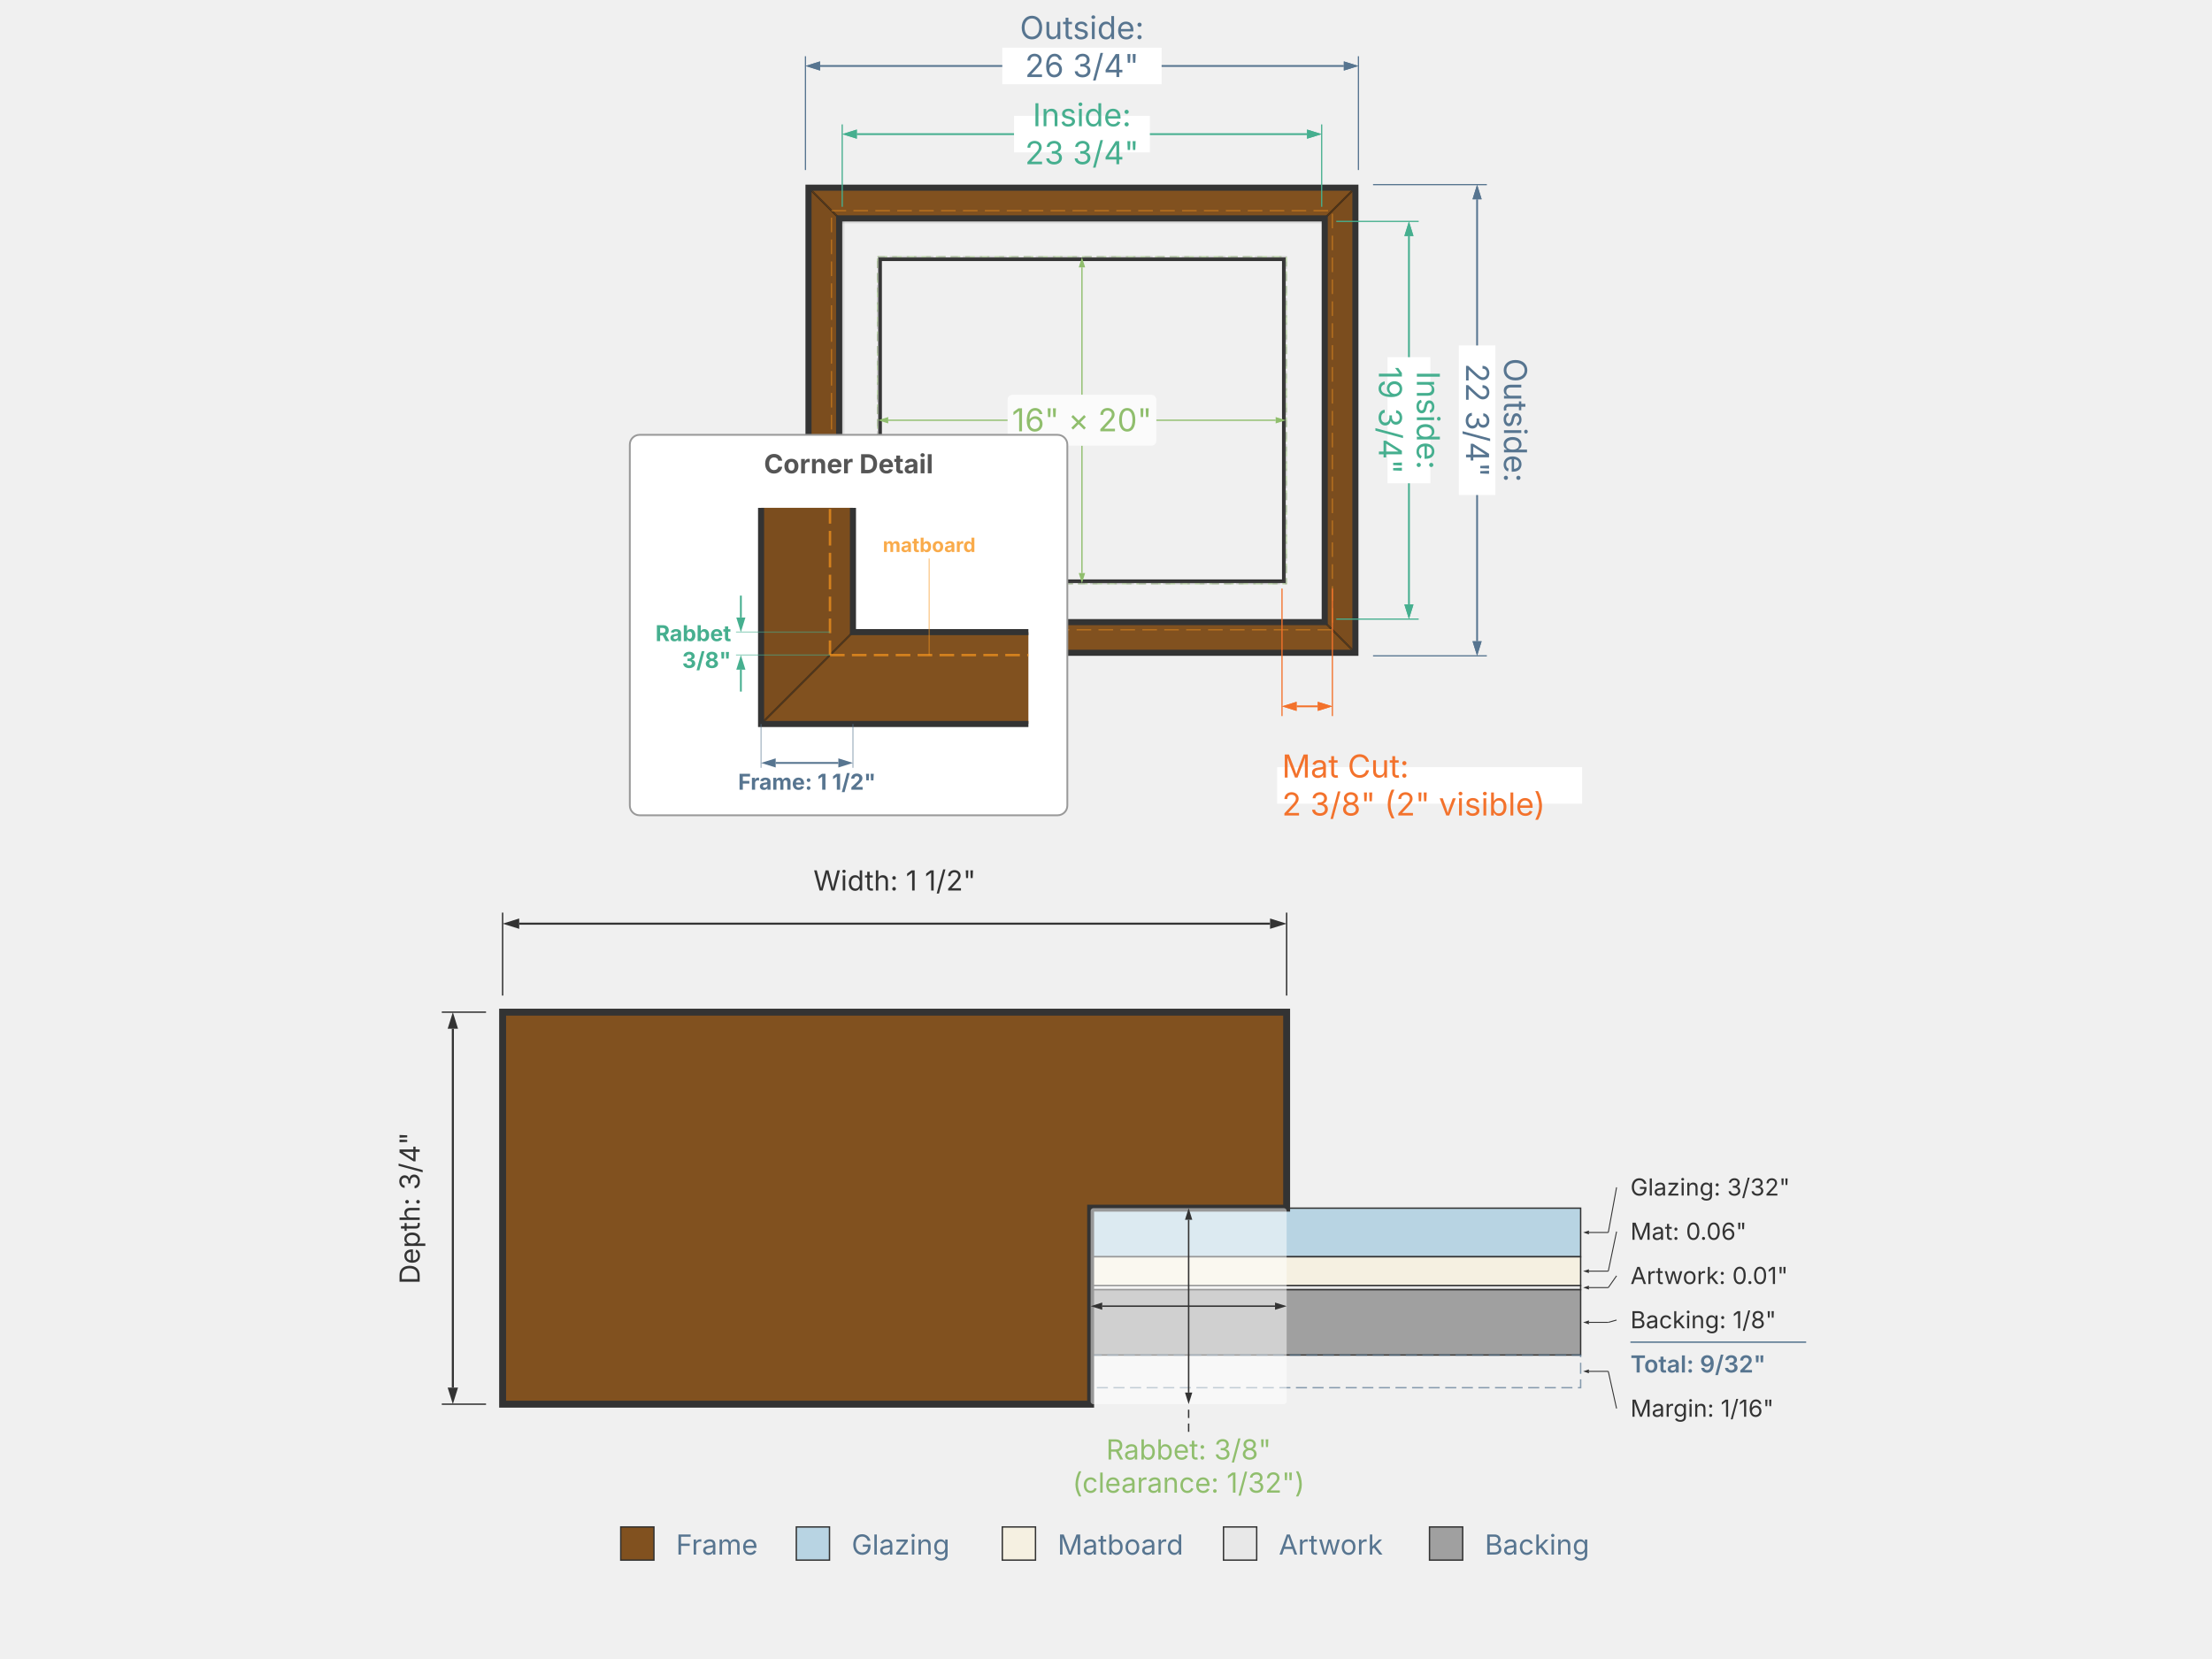
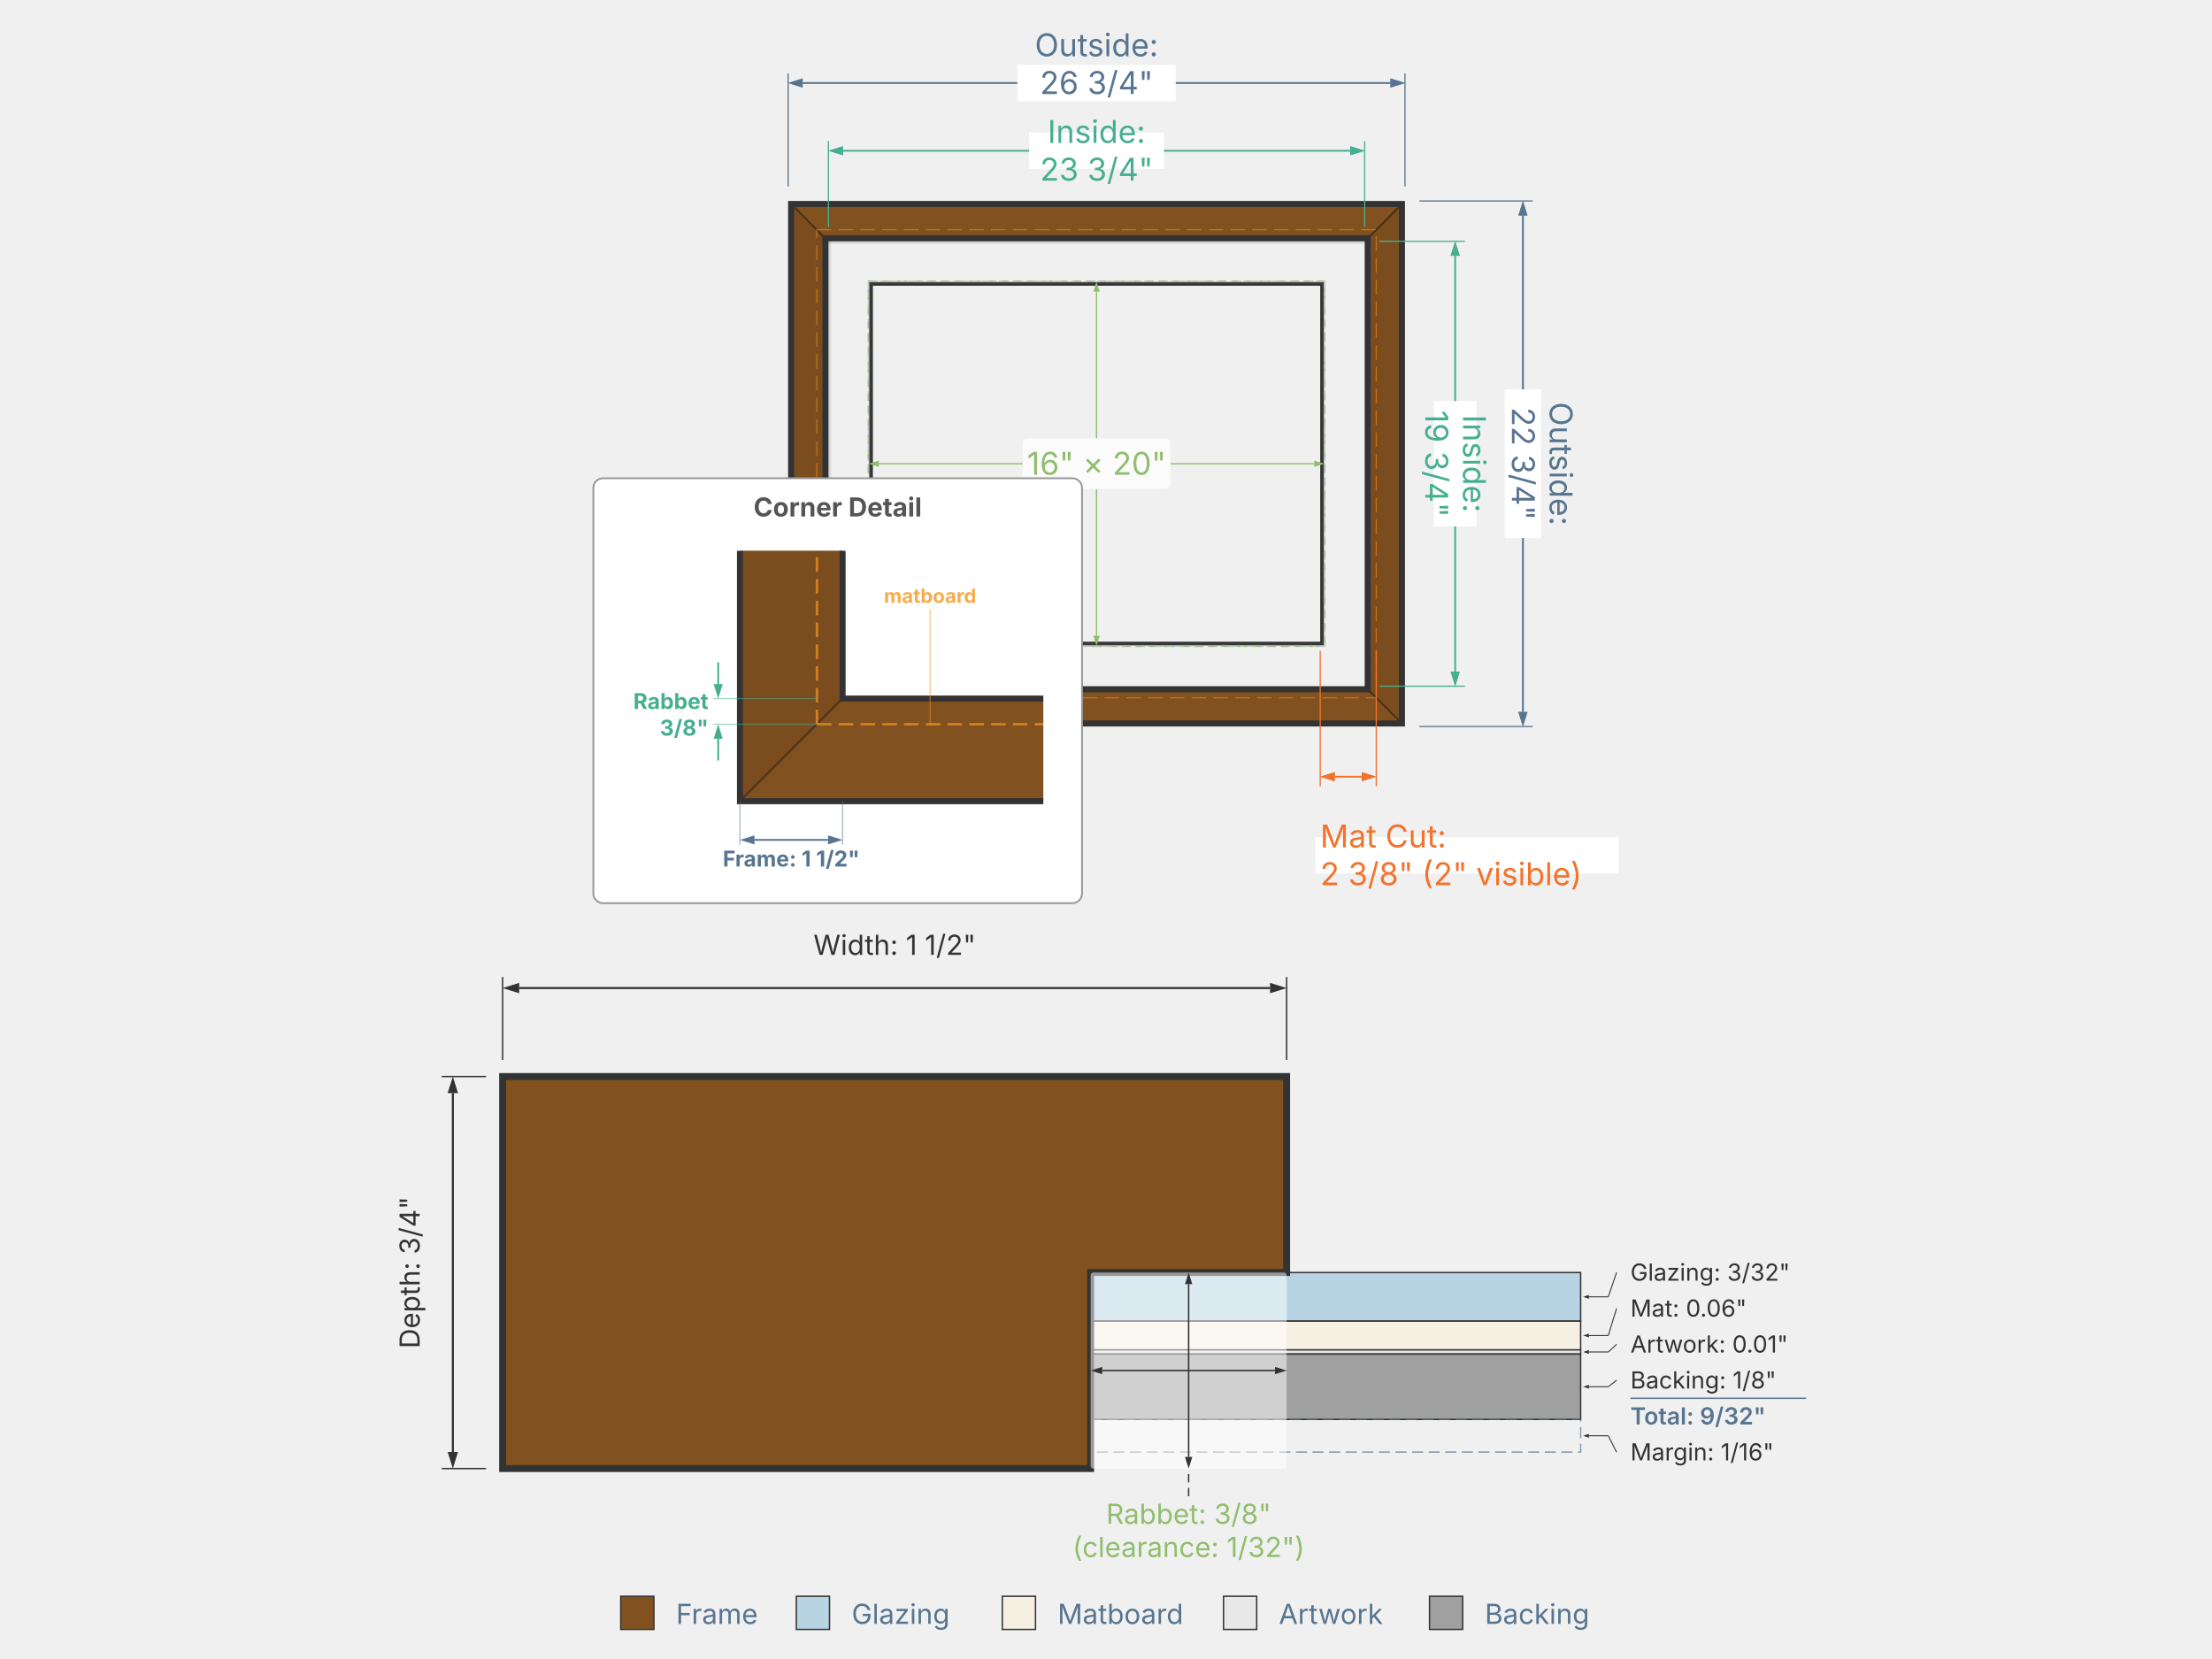
<svg xmlns="http://www.w3.org/2000/svg" viewBox="0 0 800.00 600.00">
-   <g id="plan-view" transform="translate(39.14, 5.37) scale(0.8804)">
+   <g id="plan-view" transform="translate(46.58, 11.65) scale(0.875)">
    <g id="wood">
-       <clipPath id="wgdc4cf721-c0">
-         <path d="M0,0l224.7,0 -12.6,12.6 -199.5,0z" />
-       </clipPath>
-       <g transform="matrix(1,0,0,1,287.7,71)">
-         <g clip-path="url(#wgdc4cf721-c0)">
-           <rect x="-20" y="-5" width="264.7" height="22.6" fill="#81511F" />
-         </g>
-       </g>
-       <clipPath id="wgdc4cf721-c1">
-         <path d="M0,0l191.1,0 -12.6,12.6 -165.9,0z" />
-       </clipPath>
-       <g transform="matrix(0,1,-1,0,512.3,71)">
-         <g clip-path="url(#wgdc4cf721-c1)">
-           <rect x="-20" y="-5" width="231.1" height="22.6" fill="#81511F" />
-           <rect x="-20" y="-5" width="231.1" height="22.6" fill="#000" fill-opacity="0.05" />
-         </g>
-       </g>
-       <clipPath id="wgdc4cf721-c2">
-         <path d="M0,0l224.7,0 -12.6,12.6 -199.5,0z" />
-       </clipPath>
-       <g transform="matrix(-1,0,0,-1,512.3,262.1)">
-         <g clip-path="url(#wgdc4cf721-c2)">
-           <rect x="-20" y="-5" width="264.7" height="22.6" fill="#81511F" />
-         </g>
-       </g>
-       <clipPath id="wgdc4cf721-c3">
-         <path d="M0,0l191.1,0 -12.6,12.6 -165.9,0z" />
-       </clipPath>
-       <g transform="matrix(0,-1,1,0,287.7,262.1)">
-         <g clip-path="url(#wgdc4cf721-c3)">
-           <rect x="-20" y="-5" width="231.1" height="22.6" fill="#81511F" />
-           <rect x="-20" y="-5" width="231.1" height="22.6" fill="#000" fill-opacity="0.05" />
-         </g>
-       </g>
-       <line x1="287.7" y1="71" x2="300.3" y2="83.6" stroke="#000" stroke-opacity="0.45" stroke-width="0.8" />
-       <line x1="512.3" y1="71" x2="499.7" y2="83.6" stroke="#000" stroke-opacity="0.45" stroke-width="0.8" />
-       <line x1="512.3" y1="262.1" x2="499.7" y2="249.5" stroke="#000" stroke-opacity="0.45" stroke-width="0.8" />
-       <line x1="287.7" y1="262.1" x2="300.3" y2="249.5" stroke="#000" stroke-opacity="0.45" stroke-width="0.8" />
-       <linearGradient id="wgdc4cf721-ist" x1="0" y1="0" x2="0" y2="1">
+       <clipPath id="wg4db07425-c0">
+         <path d="M0,0l252.5,0 -14.2,14.2 -224.1,0z" />
+       </clipPath>
+       <g transform="matrix(1,0,0,1,273.8,71)">
+         <g clip-path="url(#wg4db07425-c0)">
+           <rect x="-20" y="-5" width="292.5" height="24.2" fill="#81511F" />
+         </g>
+       </g>
+       <clipPath id="wg4db07425-c1">
+         <path d="M0,0l214.7,0 -14.1,14.2 -186.4,0z" />
+       </clipPath>
+       <g transform="matrix(0,1,-1,0,526.2,71)">
+         <g clip-path="url(#wg4db07425-c1)">
+           <rect x="-20" y="-5" width="254.7" height="24.2" fill="#81511F" />
+           <rect x="-20" y="-5" width="254.7" height="24.2" fill="#000" fill-opacity="0.05" />
+         </g>
+       </g>
+       <clipPath id="wg4db07425-c2">
+         <path d="M0,0l252.5,0 -14.2,14.2 -224.1,0z" />
+       </clipPath>
+       <g transform="matrix(-1,0,0,-1,526.2,285.7)">
+         <g clip-path="url(#wg4db07425-c2)">
+           <rect x="-20" y="-5" width="292.5" height="24.2" fill="#81511F" />
+         </g>
+       </g>
+       <clipPath id="wg4db07425-c3">
+         <path d="M0,0l214.7,0 -14.1,14.2 -186.4,0z" />
+       </clipPath>
+       <g transform="matrix(0,-1,1,0,273.8,285.7)">
+         <g clip-path="url(#wg4db07425-c3)">
+           <rect x="-20" y="-5" width="254.7" height="24.2" fill="#81511F" />
+           <rect x="-20" y="-5" width="254.7" height="24.2" fill="#000" fill-opacity="0.05" />
+         </g>
+       </g>
+       <line x1="273.8" y1="71" x2="287.9" y2="85.2" stroke="#000" stroke-opacity="0.45" stroke-width="0.8" />
+       <line x1="526.2" y1="71" x2="512.1" y2="85.2" stroke="#000" stroke-opacity="0.45" stroke-width="0.8" />
+       <line x1="526.2" y1="285.7" x2="512.1" y2="271.6" stroke="#000" stroke-opacity="0.45" stroke-width="0.8" />
+       <line x1="273.8" y1="285.7" x2="287.9" y2="271.6" stroke="#000" stroke-opacity="0.45" stroke-width="0.8" />
+       <linearGradient id="wg4db07425-ist" x1="0" y1="0" x2="0" y2="1">
        <stop offset="0" stop-color="#000" stop-opacity="0.32" />
        <stop offset="1" stop-color="#000" stop-opacity="0" />
      </linearGradient>
-       <linearGradient id="wgdc4cf721-isl" x1="0" y1="0" x2="1" y2="0">
+       <linearGradient id="wg4db07425-isl" x1="0" y1="0" x2="1" y2="0">
        <stop offset="0" stop-color="#000" stop-opacity="0.32" />
        <stop offset="1" stop-color="#000" stop-opacity="0" />
      </linearGradient>
-       <rect x="300.3" y="83.6" width="199.5" height="2.4" fill="url(#wgdc4cf721-ist)" />
-       <rect x="300.3" y="83.6" width="2.4" height="165.9" fill="url(#wgdc4cf721-isl)" />
+       <rect x="287.9" y="85.2" width="224.2" height="2.7" fill="url(#wg4db07425-ist)" />
+       <rect x="287.9" y="85.2" width="2.7" height="186.4" fill="url(#wg4db07425-isl)" />
    </g>
    <g id="geometry">
-       <rect x="287.67" y="71.00" width="224.66" height="191.06" stroke="#333333" stroke-width="2.5" fill="none" />
-       <rect x="300.27" y="83.60" width="199.46" height="165.87" stroke="#333333" stroke-width="2.5" fill="none" />
-       <rect x="317.07" y="100.39" width="165.87" height="132.28" stroke="#333333" stroke-width="1.5" fill="none" />
-       <rect x="316.02" y="99.34" width="167.97" height="134.38" stroke="#90be6d" stroke-width="0.5" stroke-dasharray="4,2" fill="none" opacity="0.6" />
+       <rect x="273.76" y="71.00" width="252.47" height="214.72" stroke="#333333" stroke-width="2.5" fill="none" />
+       <rect x="287.92" y="85.16" width="224.16" height="186.41" stroke="#333333" stroke-width="2.5" fill="none" />
+       <rect x="306.80" y="104.03" width="186.41" height="148.65" stroke="#333333" stroke-width="1.5" fill="none" />
+       <rect x="305.62" y="102.85" width="188.76" height="151.01" stroke="#90be6d" stroke-width="0.5" stroke-dasharray="4,2" fill="none" opacity="0.6" />
    </g>
    <g id="content-boundary">
-       <rect x="297.12" y="80.45" width="205.76" height="172.17" stroke="#f8961e" stroke-width="0.5" stroke-dasharray="6,3" fill="none" opacity="0.5" />
+       <rect x="284.38" y="81.62" width="231.24" height="193.48" stroke="#f8961e" stroke-width="0.5" stroke-dasharray="6,3" fill="none" opacity="0.5" />
    </g>
    <g id="mat-overlap">
-       <path d="M316.02,99.34 h167.97 v134.38 h-167.97 Z M317.07,100.39 v132.28 h165.87 v-132.28 Z" fill="#888888" fill-opacity="0.12" fill-rule="evenodd" stroke="none" />
-       <rect x="316.02" y="99.34" width="167.97" height="134.38" fill="none" stroke="#888888" stroke-width="0.40" stroke-dasharray="3,2" stroke-opacity="0.4" />
+       <path d="M305.62,102.85 h188.76 v151.01 h-188.76 Z M306.80,104.03 v148.65 h186.41 v-148.65 Z" fill="#888888" fill-opacity="0.12" fill-rule="evenodd" stroke="none" />
+       <rect x="305.62" y="102.85" width="188.76" height="151.01" fill="none" stroke="#888888" stroke-width="0.40" stroke-dasharray="3,2" stroke-opacity="0.4" />
    </g>
    <g id="dimensions">
      <g class="dimension">
-         <line x1="301.52" y1="78.85" x2="301.52" y2="45.00" stroke="#46af8f" stroke-width="0.5" />
-         <line x1="498.48" y1="78.85" x2="498.48" y2="45.00" stroke="#46af8f" stroke-width="0.5" />
-         <polygon points="301.52,49.00 307.52,50.88 307.52,47.12" fill="#46af8f" data-arrow="true" />
-         <line x1="307.52" y1="49.00" x2="492.48" y2="49.00" stroke="#46af8f" stroke-width="0.75" />
-         <polygon points="498.48,49.00 492.48,47.12 492.48,50.88" fill="#46af8f" data-arrow="true" />
+         <line x1="289.17" y1="80.41" x2="289.17" y2="45.00" stroke="#46af8f" stroke-width="0.5" />
+         <line x1="510.83" y1="80.41" x2="510.83" y2="45.00" stroke="#46af8f" stroke-width="0.5" />
+         <polygon points="289.17,49.00 295.17,50.88 295.17,47.12" fill="#46af8f" data-arrow="true" />
+         <line x1="295.17" y1="49.00" x2="504.83" y2="49.00" stroke="#46af8f" stroke-width="0.75" />
+         <polygon points="510.83,49.00 504.83,47.12 504.83,50.88" fill="#46af8f" data-arrow="true" />
        <rect x="372.10" y="41.50" width="55.80" height="15.00" fill="#FFFFFF" stroke="none" />
-         <polygon points="301.52,49.00 307.52,50.88 307.52,47.12" fill="#46af8f" data-arrow="true" />
-         <polygon points="498.48,49.00 492.48,47.12 492.48,50.88" fill="#46af8f" data-arrow="true" />
-       </g>
-       <g class="dimension">
-         <line x1="286.42" y1="63.75" x2="286.42" y2="17.00" stroke="#577590" stroke-width="0.5" />
-         <line x1="513.58" y1="63.75" x2="513.58" y2="17.00" stroke="#577590" stroke-width="0.5" />
-         <polygon points="286.42,21.00 292.42,22.88 292.42,19.12" fill="#577590" data-arrow="true" />
-         <line x1="292.42" y1="21.00" x2="507.58" y2="21.00" stroke="#577590" stroke-width="0.75" />
-         <polygon points="513.58,21.00 507.58,19.12 507.58,22.88" fill="#577590" data-arrow="true" />
+         <polygon points="289.17,49.00 295.17,50.88 295.17,47.12" fill="#46af8f" data-arrow="true" />
+         <polygon points="510.83,49.00 504.83,47.12 504.83,50.88" fill="#46af8f" data-arrow="true" />
+       </g>
+       <g class="dimension">
+         <line x1="272.51" y1="63.75" x2="272.51" y2="17.00" stroke="#577590" stroke-width="0.5" />
+         <line x1="527.49" y1="63.75" x2="527.49" y2="17.00" stroke="#577590" stroke-width="0.5" />
+         <polygon points="272.51,21.00 278.51,22.88 278.51,19.12" fill="#577590" data-arrow="true" />
+         <line x1="278.51" y1="21.00" x2="521.49" y2="21.00" stroke="#577590" stroke-width="0.75" />
+         <polygon points="527.49,21.00 521.49,19.12 521.49,22.88" fill="#577590" data-arrow="true" />
        <rect x="367.28" y="13.50" width="65.44" height="15.00" fill="#FFFFFF" stroke="none" />
-         <polygon points="286.42,21.00 292.42,22.88 292.42,19.12" fill="#577590" data-arrow="true" />
-         <polygon points="513.58,21.00 507.58,19.12 507.58,22.88" fill="#577590" data-arrow="true" />
-       </g>
-       <g class="dimension">
-         <line x1="504.48" y1="84.85" x2="538.33" y2="84.85" stroke="#46af8f" stroke-width="0.5" />
-         <line x1="504.48" y1="248.22" x2="538.33" y2="248.22" stroke="#46af8f" stroke-width="0.5" />
-         <polygon points="534.33,84.85 532.45,90.85 536.20,90.85" fill="#46af8f" data-arrow="true" />
-         <line x1="534.33" y1="90.85" x2="534.33" y2="242.22" stroke="#46af8f" stroke-width="0.75" />
-         <polygon points="534.33,248.22 536.20,242.22 532.45,242.22" fill="#46af8f" data-arrow="true" />
-         <rect x="525.53" y="140.63" width="17.60" height="51.80" fill="#FFFFFF" stroke="none" />
-         <polygon points="534.33,84.85 532.45,90.85 536.20,90.85" fill="#46af8f" data-arrow="true" />
-         <polygon points="534.33,248.22 536.20,242.22 532.45,242.22" fill="#46af8f" data-arrow="true" />
-       </g>
-       <g class="dimension">
-         <line x1="519.58" y1="69.75" x2="566.33" y2="69.75" stroke="#577590" stroke-width="0.5" />
-         <line x1="519.58" y1="263.31" x2="566.33" y2="263.31" stroke="#577590" stroke-width="0.5" />
-         <polygon points="562.33,69.75 560.45,75.75 564.20,75.75" fill="#577590" data-arrow="true" />
-         <line x1="562.33" y1="75.75" x2="562.33" y2="257.31" stroke="#577590" stroke-width="0.75" />
-         <polygon points="562.33,263.31 564.20,257.31 560.45,257.31" fill="#577590" data-arrow="true" />
-         <rect x="554.83" y="135.81" width="15.00" height="61.44" fill="#FFFFFF" stroke="none" />
-         <polygon points="562.33,69.75 560.45,75.75 564.20,75.75" fill="#577590" data-arrow="true" />
-         <polygon points="562.33,263.31 564.20,257.31 560.45,257.31" fill="#577590" data-arrow="true" />
+         <polygon points="272.51,21.00 278.51,22.88 278.51,19.12" fill="#577590" data-arrow="true" />
+         <polygon points="527.49,21.00 521.49,19.12 521.49,22.88" fill="#577590" data-arrow="true" />
+       </g>
+       <g class="dimension">
+         <line x1="516.83" y1="86.41" x2="552.24" y2="86.41" stroke="#46af8f" stroke-width="0.5" />
+         <line x1="516.83" y1="270.31" x2="552.24" y2="270.31" stroke="#46af8f" stroke-width="0.5" />
+         <polygon points="548.24,86.41 546.36,92.41 550.11,92.41" fill="#46af8f" data-arrow="true" />
+         <line x1="548.24" y1="92.41" x2="548.24" y2="264.31" stroke="#46af8f" stroke-width="0.75" />
+         <polygon points="548.24,270.31 550.11,264.31 546.36,264.31" fill="#46af8f" data-arrow="true" />
+         <rect x="539.44" y="152.46" width="17.60" height="51.80" fill="#FFFFFF" stroke="none" />
+         <polygon points="548.24,86.41 546.36,92.41 550.11,92.41" fill="#46af8f" data-arrow="true" />
+         <polygon points="548.24,270.31 550.11,264.31 546.36,264.31" fill="#46af8f" data-arrow="true" />
+       </g>
+       <g class="dimension">
+         <line x1="533.49" y1="69.75" x2="580.24" y2="69.75" stroke="#577590" stroke-width="0.5" />
+         <line x1="533.49" y1="286.97" x2="580.24" y2="286.97" stroke="#577590" stroke-width="0.5" />
+         <polygon points="576.24,69.75 574.36,75.75 578.11,75.75" fill="#577590" data-arrow="true" />
+         <line x1="576.24" y1="75.75" x2="576.24" y2="280.97" stroke="#577590" stroke-width="0.75" />
+         <polygon points="576.24,286.97 578.11,280.97 574.36,280.97" fill="#577590" data-arrow="true" />
+         <rect x="568.74" y="147.64" width="15.00" height="61.44" fill="#FFFFFF" stroke="none" />
+         <polygon points="576.24,69.75 574.36,75.75 578.11,75.75" fill="#577590" data-arrow="true" />
+         <polygon points="576.24,286.97 578.11,280.97 574.36,280.97" fill="#577590" data-arrow="true" />
      </g>
      <text transform="translate(400.00, 45.75)" fill="#46af8f" font-family="Inter, system-ui, -apple-system, sans-serif" font-size="13px" text-anchor="middle">Inside:</text>
      <text transform="translate(400.00, 61.35)" fill="#46af8f" font-family="Inter, system-ui, -apple-system, sans-serif" font-size="13px" text-anchor="middle">23 3/4"</text>
      <text transform="translate(400.00, 9.95)" fill="#577590" font-family="Inter, system-ui, -apple-system, sans-serif" font-size="13px" text-anchor="middle">Outside:</text>
      <text transform="translate(400.00, 25.55)" fill="#577590" font-family="Inter, system-ui, -apple-system, sans-serif" font-size="13px" text-anchor="middle">26 3/4"</text>
-       <text transform="rotate(90 542.13 166.53)" x="542.13" y="171.08" fill="#46af8f" font-family="Inter, system-ui, -apple-system, sans-serif" font-size="13px" text-anchor="middle">Inside:</text>
-       <text transform="rotate(90 526.53 166.53)" x="526.53" y="171.08" fill="#46af8f" font-family="Inter, system-ui, -apple-system, sans-serif" font-size="13px" text-anchor="middle">19 3/4"</text>
-       <text transform="rotate(90 577.93 166.53)" x="577.93" y="171.08" fill="#577590" font-family="Inter, system-ui, -apple-system, sans-serif" font-size="13px" text-anchor="middle">Outside:</text>
-       <text transform="rotate(90 562.33 166.53)" x="562.33" y="171.08" fill="#577590" font-family="Inter, system-ui, -apple-system, sans-serif" font-size="13px" text-anchor="middle">22 3/4"</text>
+       <text transform="rotate(90 556.04 178.36)" x="556.04" y="182.91" fill="#46af8f" font-family="Inter, system-ui, -apple-system, sans-serif" font-size="13px" text-anchor="middle">Inside:</text>
+       <text transform="rotate(90 540.44 178.36)" x="540.44" y="182.91" fill="#46af8f" font-family="Inter, system-ui, -apple-system, sans-serif" font-size="13px" text-anchor="middle">19 3/4"</text>
+       <text transform="rotate(90 591.84 178.36)" x="591.84" y="182.91" fill="#577590" font-family="Inter, system-ui, -apple-system, sans-serif" font-size="13px" text-anchor="middle">Outside:</text>
+       <text transform="rotate(90 576.24 178.36)" x="576.24" y="182.91" fill="#577590" font-family="Inter, system-ui, -apple-system, sans-serif" font-size="13px" text-anchor="middle">22 3/4"</text>
    </g>
    <g id="artwork-indicator">
-       <polygon points="316.22,166.53 320.42,167.84 320.42,165.22" fill="#90be6d" data-arrow="true" />
-       <line x1="320.42" y1="166.53" x2="369.48" y2="166.53" stroke="#90be6d" stroke-width="0.525" />
-       <line x1="430.52" y1="166.53" x2="479.58" y2="166.53" stroke="#90be6d" stroke-width="0.525" />
-       <polygon points="483.78,166.53 479.58,165.22 479.58,167.84" fill="#90be6d" data-arrow="true" />
-       <polygon points="400.00,99.54 398.69,103.74 401.31,103.74" fill="#90be6d" data-arrow="true" />
-       <line x1="400.00" y1="103.74" x2="400.00" y2="156.08" stroke="#90be6d" stroke-width="0.525" />
-       <line x1="400.00" y1="176.98" x2="400.00" y2="229.32" stroke="#90be6d" stroke-width="0.525" />
-       <polygon points="400.00,233.52 401.31,229.32 398.69,229.32" fill="#90be6d" data-arrow="true" />
-       <rect x="369.48" y="156.08" width="61.04" height="20.90" fill="#FFFFFF" fill-opacity="0.75" stroke="none" rx="2" />
-       <text transform="translate(400.00, 171.08)" fill="#90be6d" font-family="Inter, system-ui, -apple-system, sans-serif" font-size="13.00px" text-anchor="middle">16" × 20"</text>
+       <polygon points="305.82,178.36 310.02,179.67 310.02,177.05" fill="#90be6d" data-arrow="true" />
+       <line x1="310.02" y1="178.36" x2="369.48" y2="178.36" stroke="#90be6d" stroke-width="0.525" />
+       <line x1="430.52" y1="178.36" x2="489.98" y2="178.36" stroke="#90be6d" stroke-width="0.525" />
+       <polygon points="494.18,178.36 489.98,177.05 489.98,179.67" fill="#90be6d" data-arrow="true" />
+       <polygon points="400.00,103.05 398.69,107.25 401.31,107.25" fill="#90be6d" data-arrow="true" />
+       <line x1="400.00" y1="107.25" x2="400.00" y2="167.91" stroke="#90be6d" stroke-width="0.525" />
+       <line x1="400.00" y1="188.81" x2="400.00" y2="249.47" stroke="#90be6d" stroke-width="0.525" />
+       <polygon points="400.00,253.67 401.31,249.47 398.69,249.47" fill="#90be6d" data-arrow="true" />
+       <rect x="369.48" y="167.91" width="61.04" height="20.90" fill="#FFFFFF" fill-opacity="0.75" stroke="none" rx="2" />
+       <text transform="translate(400.00, 182.91)" fill="#90be6d" font-family="Inter, system-ui, -apple-system, sans-serif" font-size="13.00px" text-anchor="middle">16" × 20"</text>
    </g>
    <g id="mat-cut-geom">
      <g class="dimension">
-         <line x1="482.18" y1="235.67" x2="482.18" y2="288.06" stroke="#f3722c" stroke-width="0.5" />
-         <line x1="502.88" y1="235.67" x2="502.88" y2="288.06" stroke="#f3722c" stroke-width="0.5" />
-         <polygon points="482.18,284.06 488.18,285.94 488.18,282.19" fill="#f3722c" data-arrow="true" />
-         <line x1="488.18" y1="284.06" x2="496.88" y2="284.06" stroke="#f3722c" stroke-width="0.75" />
-         <polygon points="502.88,284.06 496.88,282.19 496.88,285.94" fill="#f3722c" data-arrow="true" />
-         <rect x="480.18" y="309.06" width="125.30" height="15.00" fill="#FFFFFF" stroke="none" />
-         <polygon points="482.18,284.06 488.18,285.94 488.18,282.19" fill="#f3722c" data-arrow="true" />
-         <polygon points="502.88,284.06 496.88,282.19 496.88,285.94" fill="#f3722c" data-arrow="true" />
+         <line x1="492.45" y1="255.69" x2="492.45" y2="311.72" stroke="#f3722c" stroke-width="0.5" />
+         <line x1="515.62" y1="255.69" x2="515.62" y2="311.72" stroke="#f3722c" stroke-width="0.5" />
+         <polygon points="492.45,307.72 498.45,309.60 498.45,305.85" fill="#f3722c" data-arrow="true" />
+         <line x1="498.45" y1="307.72" x2="509.62" y2="307.72" stroke="#f3722c" stroke-width="0.75" />
+         <polygon points="515.62,307.72 509.62,305.85 509.62,309.60" fill="#f3722c" data-arrow="true" />
+         <rect x="490.45" y="332.72" width="125.30" height="15.00" fill="#FFFFFF" stroke="none" />
+         <polygon points="492.45,307.72 498.45,309.60 498.45,305.85" fill="#f3722c" data-arrow="true" />
+         <polygon points="515.62,307.72 509.62,305.85 509.62,309.60" fill="#f3722c" data-arrow="true" />
      </g>
    </g>
    <g id="corner-detail">
      <defs>
        <clipPath id="corner-detail-clip">
-           <rect x="218.27" y="196.53" width="171.73" height="128.28" />
+           <rect x="196.02" y="208.36" width="193.98" height="147.63" />
        </clipPath>
      </defs>
-       <rect x="214.27" y="172.53" width="179.73" height="156.28" fill="#FFFFFF" stroke="#999" stroke-width="0.75" rx="4" />
-       <text transform="translate(304.14, 188.33)" fill="#555" font-family="Inter, system-ui, -apple-system, sans-serif" font-size="10.8" font-weight="bold" text-anchor="middle">Corner Detail</text>
+       <rect x="192.02" y="184.36" width="201.98" height="175.63" fill="#FFFFFF" stroke="#999" stroke-width="0.75" rx="4" />
+       <text transform="translate(293.01, 200.16)" fill="#555" font-family="Inter, system-ui, -apple-system, sans-serif" font-size="10.8" font-weight="bold" text-anchor="middle">Corner Detail</text>
      <g clip-path="url(#corner-detail-clip)">
-         <clipPath id="wd2d9d15aa-c2">
-           <path d="M0,0l109.8,0 -37.7,37.7 -72.1,0z" />
-         </clipPath>
-         <g transform="matrix(-1,0,0,-1,378,291.3)">
-           <g clip-path="url(#wd2d9d15aa-c2)">
-             <rect x="-20" y="-5" width="149.8" height="47.7" fill="#81511F" />
+         <clipPath id="wd21d51299-c2">
+           <path d="M0,0l125.4,0 -42.4,42.4 -83,0z" />
+         </clipPath>
+         <g transform="matrix(-1,0,0,-1,378,317.8)">
+           <g clip-path="url(#wd21d51299-c2)">
+             <rect x="-20" y="-5" width="165.4" height="52.4" fill="#81511F" />
          </g>
        </g>
-         <clipPath id="wd2d9d15aa-c3">
-           <path d="M0,0l88.8,0 0,37.7 -51.1,0z" />
-         </clipPath>
-         <g transform="matrix(0,-1,1,0,268.2,291.3)">
-           <g clip-path="url(#wd2d9d15aa-c3)">
-             <rect x="-20" y="-5" width="128.8" height="47.7" fill="#81511F" />
-             <rect x="-20" y="-5" width="128.8" height="47.7" fill="#000" fill-opacity="0.05" />
+         <clipPath id="wd21d51299-c3">
+           <path d="M0,0l103.5,0 0,42.4 -61.1,0z" />
+         </clipPath>
+         <g transform="matrix(0,-1,1,0,252.6,317.8)">
+           <g clip-path="url(#wd21d51299-c3)">
+             <rect x="-20" y="-5" width="143.5" height="52.4" fill="#81511F" />
+             <rect x="-20" y="-5" width="143.5" height="52.4" fill="#000" fill-opacity="0.05" />
          </g>
        </g>
-         <line x1="268.2" y1="291.3" x2="305.9" y2="253.6" stroke="#000" stroke-opacity="0.45" stroke-width="0.8" />
-         <line x1="296.50" y1="263.00" x2="378.00" y2="263.00" stroke="#f8961e" stroke-width="1" stroke-dasharray="6,3" opacity="0.7" />
-         <line x1="296.50" y1="263.00" x2="296.50" y2="202.53" stroke="#f8961e" stroke-width="1" stroke-dasharray="6,3" opacity="0.7" />
-         <polyline points="268.19,202.53 268.19,291.31 378.00,291.31" fill="none" stroke="#333333" stroke-width="2.5" stroke-linejoin="miter" />
-         <polyline points="305.93,202.53 305.93,253.57 378.00,253.57" fill="none" stroke="#333333" stroke-width="2.5" stroke-linejoin="miter" />
+         <line x1="252.6" y1="317.8" x2="295" y2="275.4" stroke="#000" stroke-opacity="0.45" stroke-width="0.8" />
+         <line x1="284.43" y1="286.03" x2="378.00" y2="286.03" stroke="#f8961e" stroke-width="1" stroke-dasharray="6,3" opacity="0.7" />
+         <line x1="284.43" y1="286.03" x2="284.43" y2="214.36" stroke="#f8961e" stroke-width="1" stroke-dasharray="6,3" opacity="0.7" />
+         <polyline points="252.62,214.36 252.62,317.84 378.00,317.84" fill="none" stroke="#333333" stroke-width="2.5" stroke-linejoin="miter" />
+         <polyline points="295.03,214.36 295.03,275.43 378.00,275.43" fill="none" stroke="#333333" stroke-width="2.5" stroke-linejoin="miter" />
      </g>
      <defs>
        <clipPath id="corner-detail-annot-clip">
-           <rect x="216.27" y="174.53" width="175.73" height="152.28" />
+           <rect x="194.02" y="186.36" width="197.98" height="171.63" />
        </clipPath>
      </defs>
      <g clip-path="url(#corner-detail-annot-clip)">
-         <line x1="268.19" y1="291.31" x2="268.19" y2="309.31" stroke="#577590" stroke-width="0.5" opacity="0.5" />
-         <line x1="305.93" y1="291.31" x2="305.93" y2="309.31" stroke="#577590" stroke-width="0.5" opacity="0.5" />
-         <polygon points="268.19,307.31 274.19,309.18 274.19,305.43" fill="#577590" data-arrow="true" />
-         <line x1="274.19" y1="307.31" x2="299.93" y2="307.31" stroke="#577590" stroke-width="0.75" />
-         <polygon points="305.93,307.31 299.93,305.43 299.93,309.18" fill="#577590" data-arrow="true" />
-         <text transform="translate(287.06, 318.31)" font-family="Inter, system-ui, -apple-system, sans-serif" font-size="9.0px" fill="#577590" font-weight="bold" text-anchor="middle">Frame: 1 1/2"</text>
-         <line x1="296.50" y1="253.57" x2="257.89" y2="253.57" stroke="#46af8f" stroke-width="0.5" opacity="0.5" />
-         <line x1="296.50" y1="263.00" x2="257.89" y2="263.00" stroke="#46af8f" stroke-width="0.5" opacity="0.5" />
-         <line x1="259.89" y1="238.57" x2="259.89" y2="247.57" stroke="#46af8f" stroke-width="0.75" />
-         <polygon points="259.89,253.57 261.76,247.57 258.01,247.57" fill="#46af8f" data-arrow="true" />
-         <line x1="259.89" y1="278.00" x2="259.89" y2="269.00" stroke="#46af8f" stroke-width="0.75" />
-         <polygon points="259.89,263.00 258.01,269.00 261.76,269.00" fill="#46af8f" data-arrow="true" />
-         <text transform="translate(255.89, 257.28)" font-family="Inter, system-ui, -apple-system, sans-serif" font-size="9.0px" fill="#46af8f" text-anchor="end" font-weight="bold">Rabbet</text>
-         <text transform="translate(255.89, 268.28)" font-family="Inter, system-ui, -apple-system, sans-serif" font-size="9.0px" fill="#46af8f" text-anchor="end" font-weight="bold">3/8"</text>
-         <line x1="337.25" y1="263.00" x2="337.25" y2="221.89" stroke="#f8961e" stroke-width="0.5" opacity="0.5" />
-         <rect x="315.64" y="213.60" width="43.21" height="9.72" fill="#FFFFFF" stroke="none" rx="1" />
-         <text transform="translate(337.25, 220.67)" fill="#f8961e" font-family="Inter, system-ui, -apple-system, sans-serif" font-size="8.1" text-anchor="middle" font-weight="bold" opacity="0.8">matboard</text>
+         <line x1="252.62" y1="317.84" x2="252.62" y2="335.84" stroke="#577590" stroke-width="0.5" opacity="0.5" />
+         <line x1="295.03" y1="317.84" x2="295.03" y2="335.84" stroke="#577590" stroke-width="0.5" opacity="0.5" />
+         <polygon points="252.62,333.84 258.62,335.72 258.62,331.97" fill="#577590" data-arrow="true" />
+         <line x1="258.62" y1="333.84" x2="289.03" y2="333.84" stroke="#577590" stroke-width="0.75" />
+         <polygon points="295.03,333.84 289.03,331.97 289.03,335.72" fill="#577590" data-arrow="true" />
+         <text transform="translate(273.82, 344.84)" font-family="Inter, system-ui, -apple-system, sans-serif" font-size="9.0px" fill="#577590" font-weight="bold" text-anchor="middle">Frame: 1 1/2"</text>
+         <line x1="284.43" y1="275.43" x2="241.62" y2="275.43" stroke="#46af8f" stroke-width="0.5" opacity="0.5" />
+         <line x1="284.43" y1="286.03" x2="241.62" y2="286.03" stroke="#46af8f" stroke-width="0.5" opacity="0.5" />
+         <line x1="243.62" y1="260.43" x2="243.62" y2="269.43" stroke="#46af8f" stroke-width="0.75" />
+         <polygon points="243.62,275.43 245.49,269.43 241.74,269.43" fill="#46af8f" data-arrow="true" />
+         <line x1="243.62" y1="301.03" x2="243.62" y2="292.03" stroke="#46af8f" stroke-width="0.75" />
+         <polygon points="243.62,286.03 241.74,292.03 245.49,292.03" fill="#46af8f" data-arrow="true" />
+         <text transform="translate(239.62, 279.73)" font-family="Inter, system-ui, -apple-system, sans-serif" font-size="9.0px" fill="#46af8f" text-anchor="end" font-weight="bold">Rabbet</text>
+         <text transform="translate(239.62, 290.73)" font-family="Inter, system-ui, -apple-system, sans-serif" font-size="9.0px" fill="#46af8f" text-anchor="end" font-weight="bold">3/8"</text>
+         <line x1="331.21" y1="286.03" x2="331.21" y2="237.08" stroke="#f8961e" stroke-width="0.5" opacity="0.5" />
+         <rect x="309.61" y="228.79" width="43.21" height="9.72" fill="#FFFFFF" stroke="none" rx="1" />
+         <text transform="translate(331.21, 235.86)" fill="#f8961e" font-family="Inter, system-ui, -apple-system, sans-serif" font-size="8.1" text-anchor="middle" font-weight="bold" opacity="0.8">matboard</text>
      </g>
    </g>
    <g id="mat-cut-labels">
-       <text transform="translate(482.18, 313.31)" fill="#f3722c" font-family="Inter, system-ui, -apple-system, sans-serif" font-size="13px" text-anchor="start">Mat Cut:</text>
-       <text transform="translate(482.18, 328.91)" fill="#f3722c" font-family="Inter, system-ui, -apple-system, sans-serif" font-size="13px" text-anchor="start">2 3/8" (2" visible)</text>
+       <text transform="translate(492.45, 336.97)" fill="#f3722c" font-family="Inter, system-ui, -apple-system, sans-serif" font-size="13px" text-anchor="start">Mat Cut:</text>
+       <text transform="translate(492.45, 352.57)" fill="#f3722c" font-family="Inter, system-ui, -apple-system, sans-serif" font-size="13px" text-anchor="start">2 3/8" (2" visible)</text>
    </g>
  </g>
-   <g id="section-view" transform="translate(0.00, 308.18) scale(1)">
+   <g id="section-view" transform="translate(0.00, 180.93) scale(1)">
    <g id="section-content" transform="translate(0.00, 0)">
      <g id="section-geometry">
-         <rect x="394.44" y="128.77" width="177.22" height="17.58" stroke="#333333" stroke-width="0.5" fill="#B8D4E3" />
-         <rect x="394.44" y="146.35" width="177.22" height="10.40" stroke="#333333" stroke-width="0.5" fill="#F5F0E1" />
-         <rect x="394.44" y="156.74" width="177.22" height="1.51" stroke="#333333" stroke-width="0.5" fill="#E8E8E8" />
-         <rect x="394.44" y="158.26" width="177.22" height="23.63" stroke="#333333" stroke-width="0.5" fill="#A0A0A0" />
-         <rect x="394.44" y="181.89" width="177.22" height="11.81" stroke="#577590" stroke-width="0.5" stroke-dasharray="4,2" fill="none" opacity="0.7" />
-         <polygon points="181.78,57.88 465.33,57.88 465.33,128.77 394.44,128.77 394.44,199.66 181.78,199.66" stroke="#333333" stroke-width="2.5" fill="#81511F" />
+         <rect x="394.44" y="279.30" width="177.22" height="17.58" stroke="#333333" stroke-width="0.5" fill="#B8D4E3" />
+         <rect x="394.44" y="296.88" width="177.22" height="10.40" stroke="#333333" stroke-width="0.5" fill="#F5F0E1" />
+         <rect x="394.44" y="307.28" width="177.22" height="1.51" stroke="#333333" stroke-width="0.5" fill="#E8E8E8" />
+         <rect x="394.44" y="308.79" width="177.22" height="23.63" stroke="#333333" stroke-width="0.5" fill="#A0A0A0" />
+         <rect x="394.44" y="332.42" width="177.22" height="11.81" stroke="#577590" stroke-width="0.5" stroke-dasharray="4,2" fill="none" opacity="0.7" />
+         <polygon points="181.78,208.41 465.33,208.41 465.33,279.30 394.44,279.30 394.44,350.19 181.78,350.19" stroke="#333333" stroke-width="2.5" fill="#81511F" />
      </g>
      <g id="section-dimensions">
-         <line x1="175.78" y1="57.88" x2="159.78" y2="57.88" stroke="#333333" stroke-width="0.5" />
-         <line x1="175.78" y1="199.66" x2="159.78" y2="199.66" stroke="#333333" stroke-width="0.5" />
-         <polygon points="163.78,57.88 161.90,63.88 165.65,63.88" fill="#333333" data-arrow="true" />
-         <line x1="163.78" y1="63.88" x2="163.78" y2="193.66" stroke="#333333" stroke-width="0.75" />
-         <polygon points="163.78,199.66 165.65,193.66 161.90,193.66" fill="#333333" data-arrow="true" />
-         <text x="151.78" y="128.77" fill="#333333" font-family="Inter, system-ui, -apple-system, sans-serif" font-size="10px" text-anchor="middle" transform="rotate(-90 151.78 128.77)">Depth: 3/4"</text>
-         <line x1="181.78" y1="51.88" x2="181.78" y2="21.88" stroke="#333333" stroke-width="0.5" />
-         <line x1="465.33" y1="51.88" x2="465.33" y2="21.88" stroke="#333333" stroke-width="0.5" />
-         <polygon points="181.78,25.88 187.78,27.75 187.78,24.00" fill="#333333" data-arrow="true" />
-         <line x1="187.78" y1="25.88" x2="459.33" y2="25.88" stroke="#333333" stroke-width="0.75" />
-         <polygon points="465.33,25.88 459.33,24.00 459.33,27.75" fill="#333333" data-arrow="true" />
-         <text transform="translate(323.55, 13.88)" fill="#333333" font-family="Inter, system-ui, -apple-system, sans-serif" font-size="10px" text-anchor="middle">Width: 1 1/2"</text>
-         <rect x="394.44" y="128.77" width="70.89" height="70.89" fill="#FFFFFF" fill-opacity="0.5" stroke="none" rx="1" />
-         <polygon points="394.44,164.21 398.64,165.52 398.64,162.90" fill="#333333" data-arrow="true" />
-         <line x1="398.64" y1="164.21" x2="461.13" y2="164.21" stroke="#333333" stroke-width="0.525" />
-         <polygon points="465.33,164.21 461.13,162.90 461.13,165.52" fill="#333333" data-arrow="true" />
-         <polygon points="429.89,128.77 428.57,132.97 431.20,132.97" fill="#333333" data-arrow="true" />
-         <line x1="429.89" y1="132.97" x2="429.89" y2="195.46" stroke="#333333" stroke-width="0.525" />
-         <polygon points="429.89,199.66 431.20,195.46 428.57,195.46" fill="#333333" data-arrow="true" />
-         <polygon points="572.56,137.56 574.66,138.26 574.66,136.86" fill="#333333" data-arrow="true" />
-         <line x1="574.66" y1="137.56" x2="581.66" y2="137.56" stroke="#333333" stroke-width="0.35" />
-         <line x1="581.66" y1="137.56" x2="584.66" y2="121.23" stroke="#333333" stroke-width="0.35" />
-         <text transform="translate(589.66, 124.21)" fill="#333333" font-family="Inter, system-ui, -apple-system, sans-serif" font-size="8.5px">Glazing: 3/32"</text>
-         <polygon points="572.56,151.55 574.66,152.25 574.66,150.85" fill="#333333" data-arrow="true" />
-         <line x1="574.66" y1="151.55" x2="581.66" y2="151.55" stroke="#333333" stroke-width="0.35" />
-         <line x1="581.66" y1="151.55" x2="584.66" y2="137.23" stroke="#333333" stroke-width="0.35" />
-         <text transform="translate(589.66, 140.21)" fill="#333333" font-family="Inter, system-ui, -apple-system, sans-serif" font-size="8.5px">Mat: 0.06"</text>
-         <polygon points="572.56,157.50 574.66,158.20 574.66,156.80" fill="#333333" data-arrow="true" />
-         <line x1="574.66" y1="157.50" x2="581.66" y2="157.50" stroke="#333333" stroke-width="0.35" />
-         <line x1="581.66" y1="157.50" x2="584.66" y2="153.23" stroke="#333333" stroke-width="0.35" />
-         <text transform="translate(589.66, 156.21)" fill="#333333" font-family="Inter, system-ui, -apple-system, sans-serif" font-size="8.5px">Artwork: 0.01"</text>
-         <polygon points="572.56,170.07 574.66,170.77 574.66,169.37" fill="#333333" data-arrow="true" />
-         <line x1="574.66" y1="170.07" x2="581.66" y2="170.07" stroke="#333333" stroke-width="0.35" />
-         <line x1="581.66" y1="170.07" x2="584.66" y2="169.23" stroke="#333333" stroke-width="0.35" />
-         <text transform="translate(589.66, 172.21)" fill="#333333" font-family="Inter, system-ui, -apple-system, sans-serif" font-size="8.5px">Backing: 1/8"</text>
-         <line x1="589.66" y1="177.23" x2="653.22" y2="177.23" stroke="#577590" stroke-width="0.5" />
-         <text transform="translate(589.66, 188.21)" fill="#577590" font-family="Inter, system-ui, -apple-system, sans-serif" font-size="8.5px" font-weight="600">Total: 9/32"</text>
-         <polygon points="572.56,187.79 574.66,188.49 574.66,187.09" fill="#333333" data-arrow="true" />
-         <line x1="574.66" y1="187.79" x2="581.66" y2="187.79" stroke="#333333" stroke-width="0.35" />
-         <line x1="581.66" y1="187.79" x2="584.66" y2="201.23" stroke="#333333" stroke-width="0.35" />
-         <text transform="translate(589.66, 204.21)" fill="#333333" font-family="Inter, system-ui, -apple-system, sans-serif" font-size="8.5px">Margin: 1/16"</text>
-         <line x1="429.89" y1="201.66" x2="429.89" y2="209.66" stroke="#333333" stroke-width="0.5" stroke-dasharray="3,2" />
-         <text transform="translate(429.89, 219.66)" fill="#90be6d" font-family="Inter, system-ui, -apple-system, sans-serif" font-size="10px" text-anchor="middle">Rabbet: 3/8"</text>
-         <text transform="translate(429.89, 231.66)" fill="#90be6d" font-family="Inter, system-ui, -apple-system, sans-serif" font-size="10px" text-anchor="middle">(clearance: 1/32")</text>
+         <line x1="175.78" y1="208.41" x2="159.78" y2="208.41" stroke="#333333" stroke-width="0.5" />
+         <line x1="175.78" y1="350.19" x2="159.78" y2="350.19" stroke="#333333" stroke-width="0.5" />
+         <polygon points="163.78,208.41 161.90,214.41 165.65,214.41" fill="#333333" data-arrow="true" />
+         <line x1="163.78" y1="214.41" x2="163.78" y2="344.19" stroke="#333333" stroke-width="0.75" />
+         <polygon points="163.78,350.19 165.65,344.19 161.90,344.19" fill="#333333" data-arrow="true" />
+         <text x="151.78" y="279.30" fill="#333333" font-family="Inter, system-ui, -apple-system, sans-serif" font-size="10px" text-anchor="middle" transform="rotate(-90 151.78 279.30)">Depth: 3/4"</text>
+         <line x1="181.78" y1="202.41" x2="181.78" y2="172.41" stroke="#333333" stroke-width="0.5" />
+         <line x1="465.33" y1="202.41" x2="465.33" y2="172.41" stroke="#333333" stroke-width="0.5" />
+         <polygon points="181.78,176.41 187.78,178.29 187.78,174.54" fill="#333333" data-arrow="true" />
+         <line x1="187.78" y1="176.41" x2="459.33" y2="176.41" stroke="#333333" stroke-width="0.75" />
+         <polygon points="465.33,176.41 459.33,174.54 459.33,178.29" fill="#333333" data-arrow="true" />
+         <text transform="translate(323.55, 164.41)" fill="#333333" font-family="Inter, system-ui, -apple-system, sans-serif" font-size="10px" text-anchor="middle">Width: 1 1/2"</text>
+         <rect x="394.44" y="279.30" width="70.89" height="70.89" fill="#FFFFFF" fill-opacity="0.5" stroke="none" rx="1" />
+         <polygon points="394.44,314.74 398.64,316.06 398.64,313.43" fill="#333333" data-arrow="true" />
+         <line x1="398.64" y1="314.74" x2="461.13" y2="314.74" stroke="#333333" stroke-width="0.525" />
+         <polygon points="465.33,314.74 461.13,313.43 461.13,316.06" fill="#333333" data-arrow="true" />
+         <polygon points="429.89,279.30 428.57,283.50 431.20,283.50" fill="#333333" data-arrow="true" />
+         <line x1="429.89" y1="283.50" x2="429.89" y2="345.99" stroke="#333333" stroke-width="0.525" />
+         <polygon points="429.89,350.19 431.20,345.99 428.57,345.99" fill="#333333" data-arrow="true" />
+         <polygon points="572.56,288.09 574.66,288.79 574.66,287.39" fill="#333333" data-arrow="true" />
+         <line x1="574.66" y1="288.09" x2="581.66" y2="288.09" stroke="#333333" stroke-width="0.35" />
+         <line x1="581.66" y1="288.09" x2="584.66" y2="279.27" stroke="#333333" stroke-width="0.35" />
+         <text transform="translate(589.66, 282.24)" fill="#333333" font-family="Inter, system-ui, -apple-system, sans-serif" font-size="8.5px">Glazing: 3/32"</text>
+         <polygon points="572.56,302.08 574.66,302.78 574.66,301.38" fill="#333333" data-arrow="true" />
+         <line x1="574.66" y1="302.08" x2="581.66" y2="302.08" stroke="#333333" stroke-width="0.35" />
+         <line x1="581.66" y1="302.08" x2="584.66" y2="292.27" stroke="#333333" stroke-width="0.35" />
+         <text transform="translate(589.66, 295.24)" fill="#333333" font-family="Inter, system-ui, -apple-system, sans-serif" font-size="8.5px">Mat: 0.06"</text>
+         <polygon points="572.56,308.03 574.66,308.73 574.66,307.33" fill="#333333" data-arrow="true" />
+         <line x1="574.66" y1="308.03" x2="581.66" y2="308.03" stroke="#333333" stroke-width="0.35" />
+         <line x1="581.66" y1="308.03" x2="584.66" y2="305.27" stroke="#333333" stroke-width="0.35" />
+         <text transform="translate(589.66, 308.24)" fill="#333333" font-family="Inter, system-ui, -apple-system, sans-serif" font-size="8.5px">Artwork: 0.01"</text>
+         <polygon points="572.56,320.60 574.66,321.30 574.66,319.90" fill="#333333" data-arrow="true" />
+         <line x1="574.66" y1="320.60" x2="581.66" y2="320.60" stroke="#333333" stroke-width="0.35" />
+         <line x1="581.66" y1="320.60" x2="584.66" y2="318.27" stroke="#333333" stroke-width="0.35" />
+         <text transform="translate(589.66, 321.24)" fill="#333333" font-family="Inter, system-ui, -apple-system, sans-serif" font-size="8.5px">Backing: 1/8"</text>
+         <line x1="589.66" y1="324.77" x2="653.22" y2="324.77" stroke="#577590" stroke-width="0.5" />
+         <text transform="translate(589.66, 334.24)" fill="#577590" font-family="Inter, system-ui, -apple-system, sans-serif" font-size="8.5px" font-weight="600">Total: 9/32"</text>
+         <polygon points="572.56,338.33 574.66,339.03 574.66,337.63" fill="#333333" data-arrow="true" />
+         <line x1="574.66" y1="338.33" x2="581.66" y2="338.33" stroke="#333333" stroke-width="0.35" />
+         <line x1="581.66" y1="338.33" x2="584.66" y2="344.27" stroke="#333333" stroke-width="0.35" />
+         <text transform="translate(589.66, 347.24)" fill="#333333" font-family="Inter, system-ui, -apple-system, sans-serif" font-size="8.5px">Margin: 1/16"</text>
+         <line x1="429.89" y1="352.19" x2="429.89" y2="360.19" stroke="#333333" stroke-width="0.5" stroke-dasharray="3,2" />
+         <text transform="translate(429.89, 370.19)" fill="#90be6d" font-family="Inter, system-ui, -apple-system, sans-serif" font-size="10px" text-anchor="middle">Rabbet: 3/8"</text>
+         <text transform="translate(429.89, 382.19)" fill="#90be6d" font-family="Inter, system-ui, -apple-system, sans-serif" font-size="10px" text-anchor="middle">(clearance: 1/32")</text>
      </g>
    </g>
    <g id="legend">
-       <rect x="224.50" y="244.06" width="12" height="12" fill="#81511F" stroke="#333333" stroke-width="0.5" />
-       <text transform="translate(244.50, 254.06)" fill="#577590" font-family="Inter, system-ui, -apple-system, sans-serif" font-size="10px">Frame</text>
-       <rect x="288.00" y="244.06" width="12" height="12" fill="#B8D4E3" stroke="#333333" stroke-width="0.5" />
-       <text transform="translate(308.00, 254.06)" fill="#577590" font-family="Inter, system-ui, -apple-system, sans-serif" font-size="10px">Glazing</text>
-       <rect x="362.50" y="244.06" width="12" height="12" fill="#F5F0E1" stroke="#333333" stroke-width="0.5" />
-       <text transform="translate(382.50, 254.06)" fill="#577590" font-family="Inter, system-ui, -apple-system, sans-serif" font-size="10px">Matboard</text>
-       <rect x="442.50" y="244.06" width="12" height="12" fill="#E8E8E8" stroke="#333333" stroke-width="0.5" />
-       <text transform="translate(462.50, 254.06)" fill="#577590" font-family="Inter, system-ui, -apple-system, sans-serif" font-size="10px">Artwork</text>
-       <rect x="517.00" y="244.06" width="12" height="12" fill="#A0A0A0" stroke="#333333" stroke-width="0.5" />
-       <text transform="translate(537.00, 254.06)" fill="#577590" font-family="Inter, system-ui, -apple-system, sans-serif" font-size="10px">Backing</text>
+       <rect x="224.50" y="396.38" width="12" height="12" fill="#81511F" stroke="#333333" stroke-width="0.5" />
+       <text transform="translate(244.50, 406.38)" fill="#577590" font-family="Inter, system-ui, -apple-system, sans-serif" font-size="10px">Frame</text>
+       <rect x="288.00" y="396.38" width="12" height="12" fill="#B8D4E3" stroke="#333333" stroke-width="0.5" />
+       <text transform="translate(308.00, 406.38)" fill="#577590" font-family="Inter, system-ui, -apple-system, sans-serif" font-size="10px">Glazing</text>
+       <rect x="362.50" y="396.38" width="12" height="12" fill="#F5F0E1" stroke="#333333" stroke-width="0.5" />
+       <text transform="translate(382.50, 406.38)" fill="#577590" font-family="Inter, system-ui, -apple-system, sans-serif" font-size="10px">Matboard</text>
+       <rect x="442.50" y="396.38" width="12" height="12" fill="#E8E8E8" stroke="#333333" stroke-width="0.5" />
+       <text transform="translate(462.50, 406.38)" fill="#577590" font-family="Inter, system-ui, -apple-system, sans-serif" font-size="10px">Artwork</text>
+       <rect x="517.00" y="396.38" width="12" height="12" fill="#A0A0A0" stroke="#333333" stroke-width="0.5" />
+       <text transform="translate(537.00, 406.38)" fill="#577590" font-family="Inter, system-ui, -apple-system, sans-serif" font-size="10px">Backing</text>
    </g>
  </g>
</svg>
